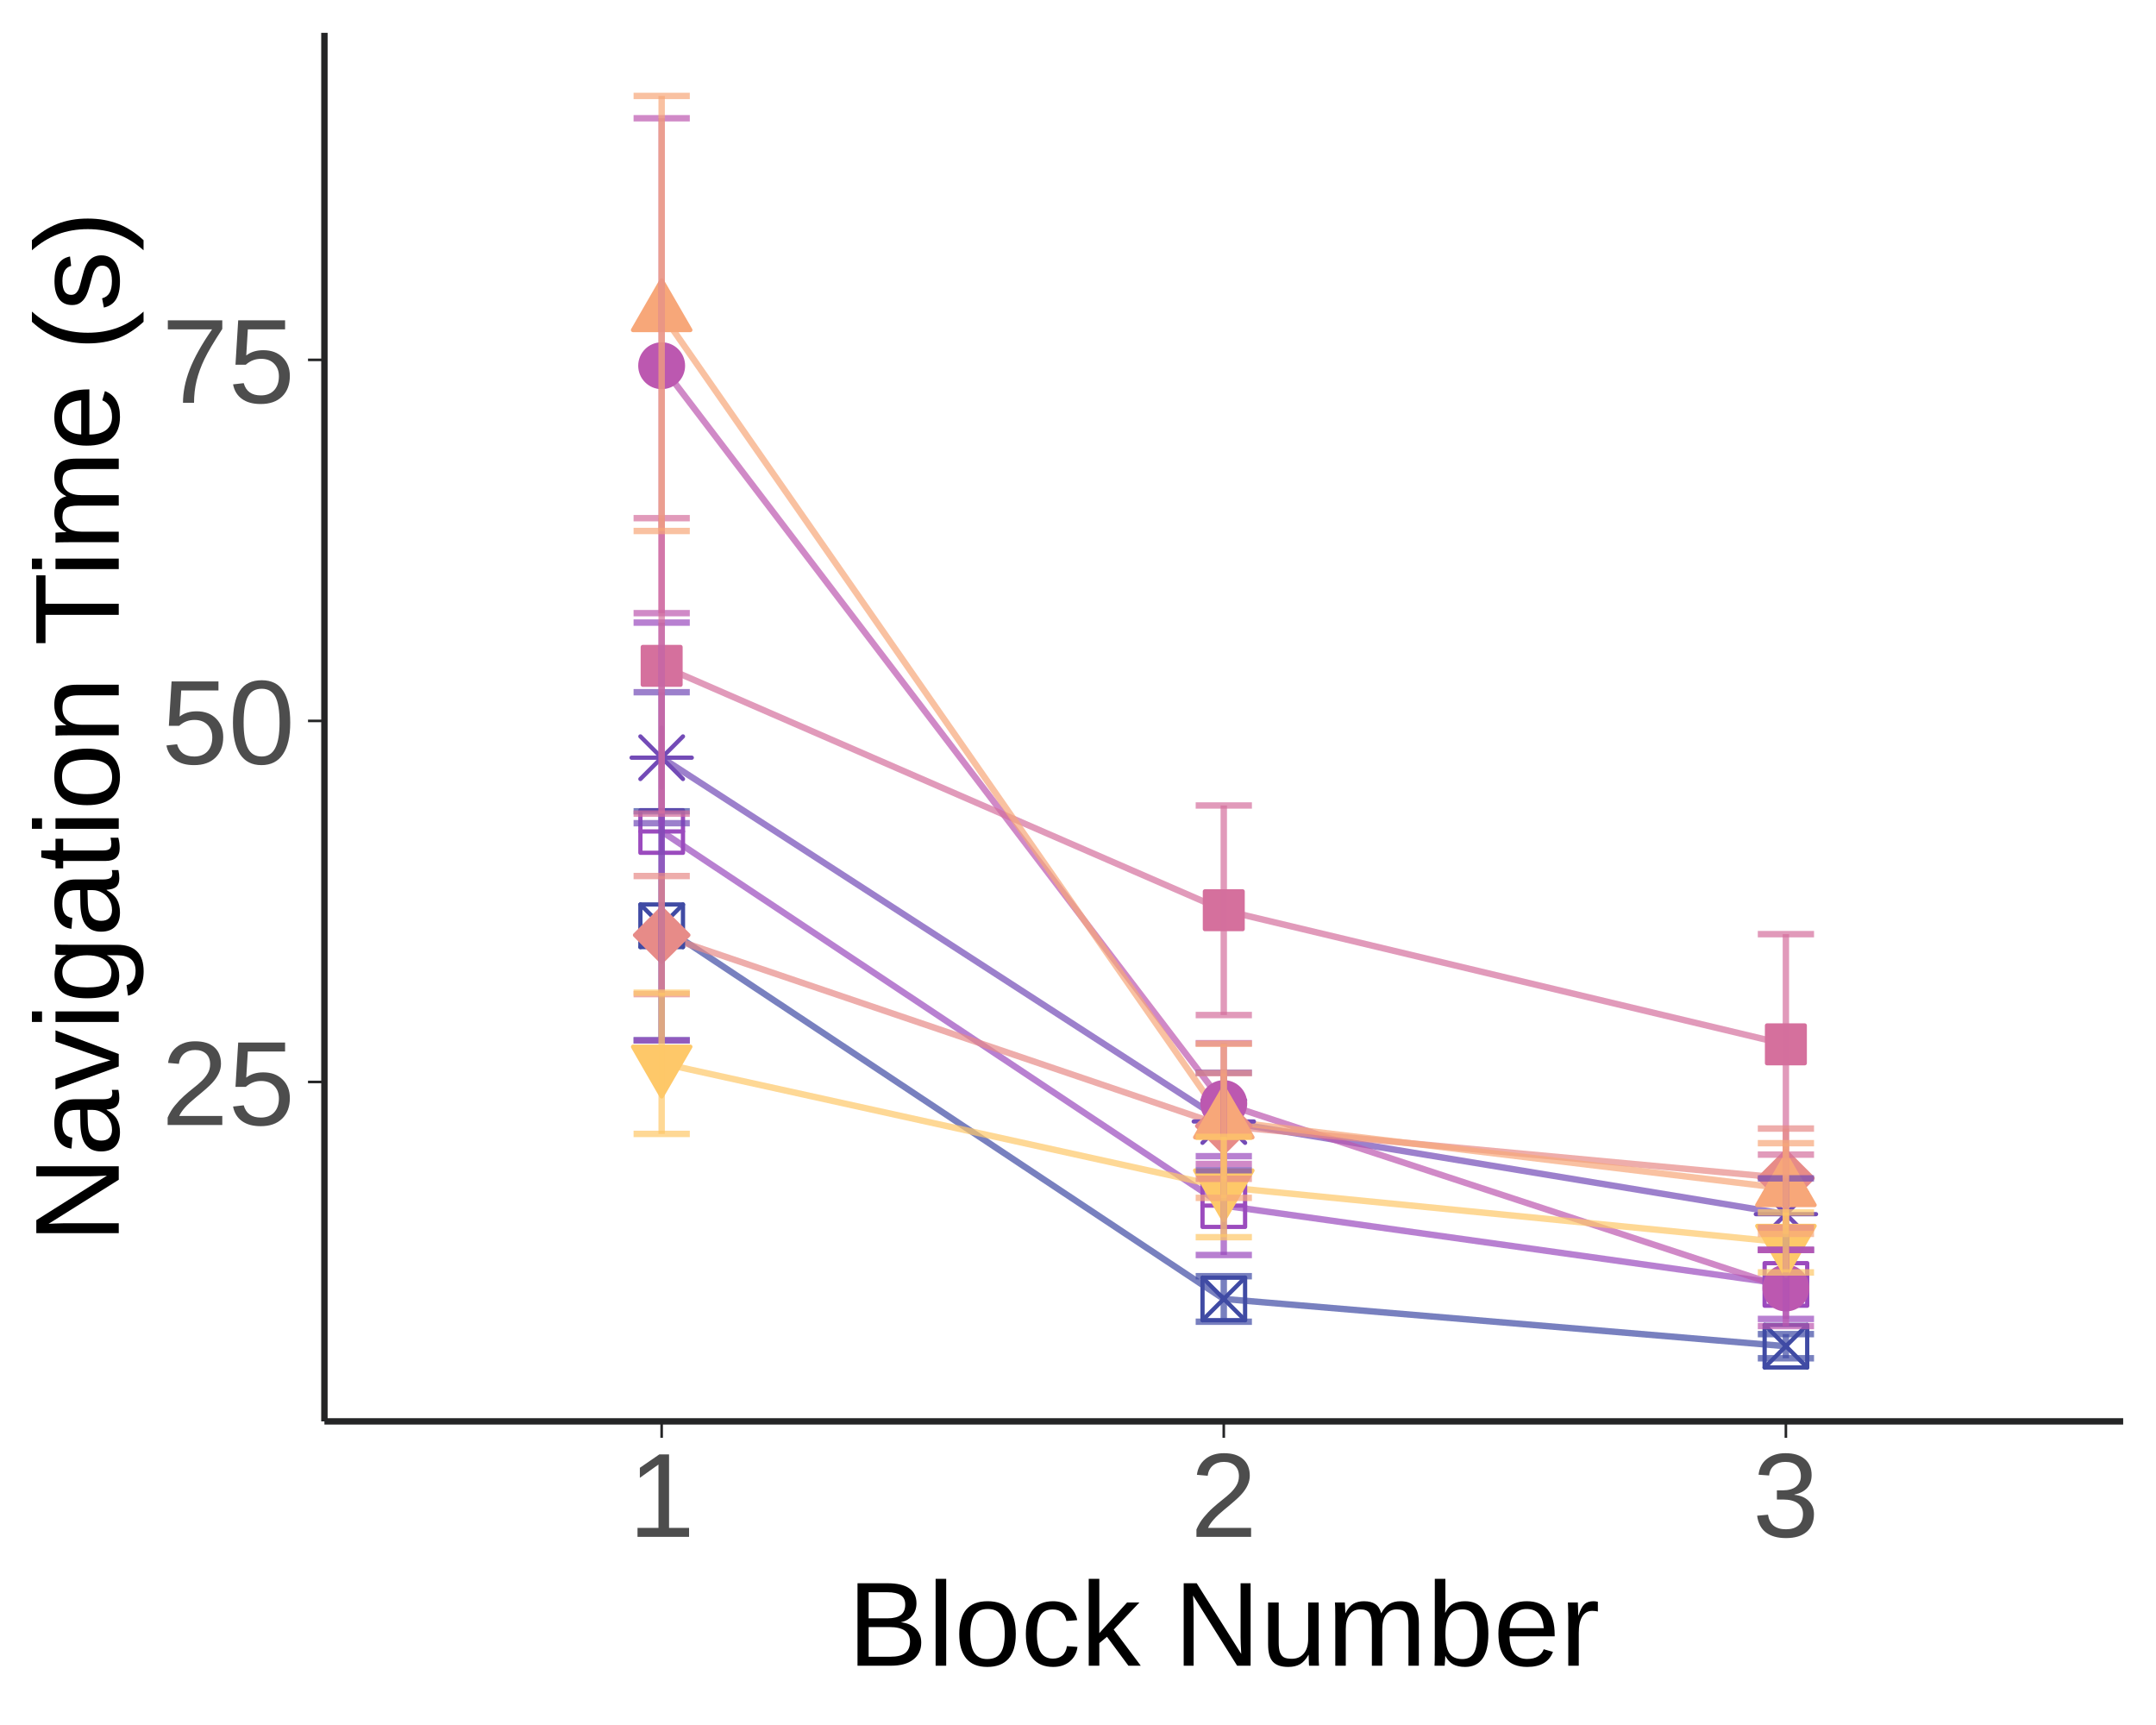
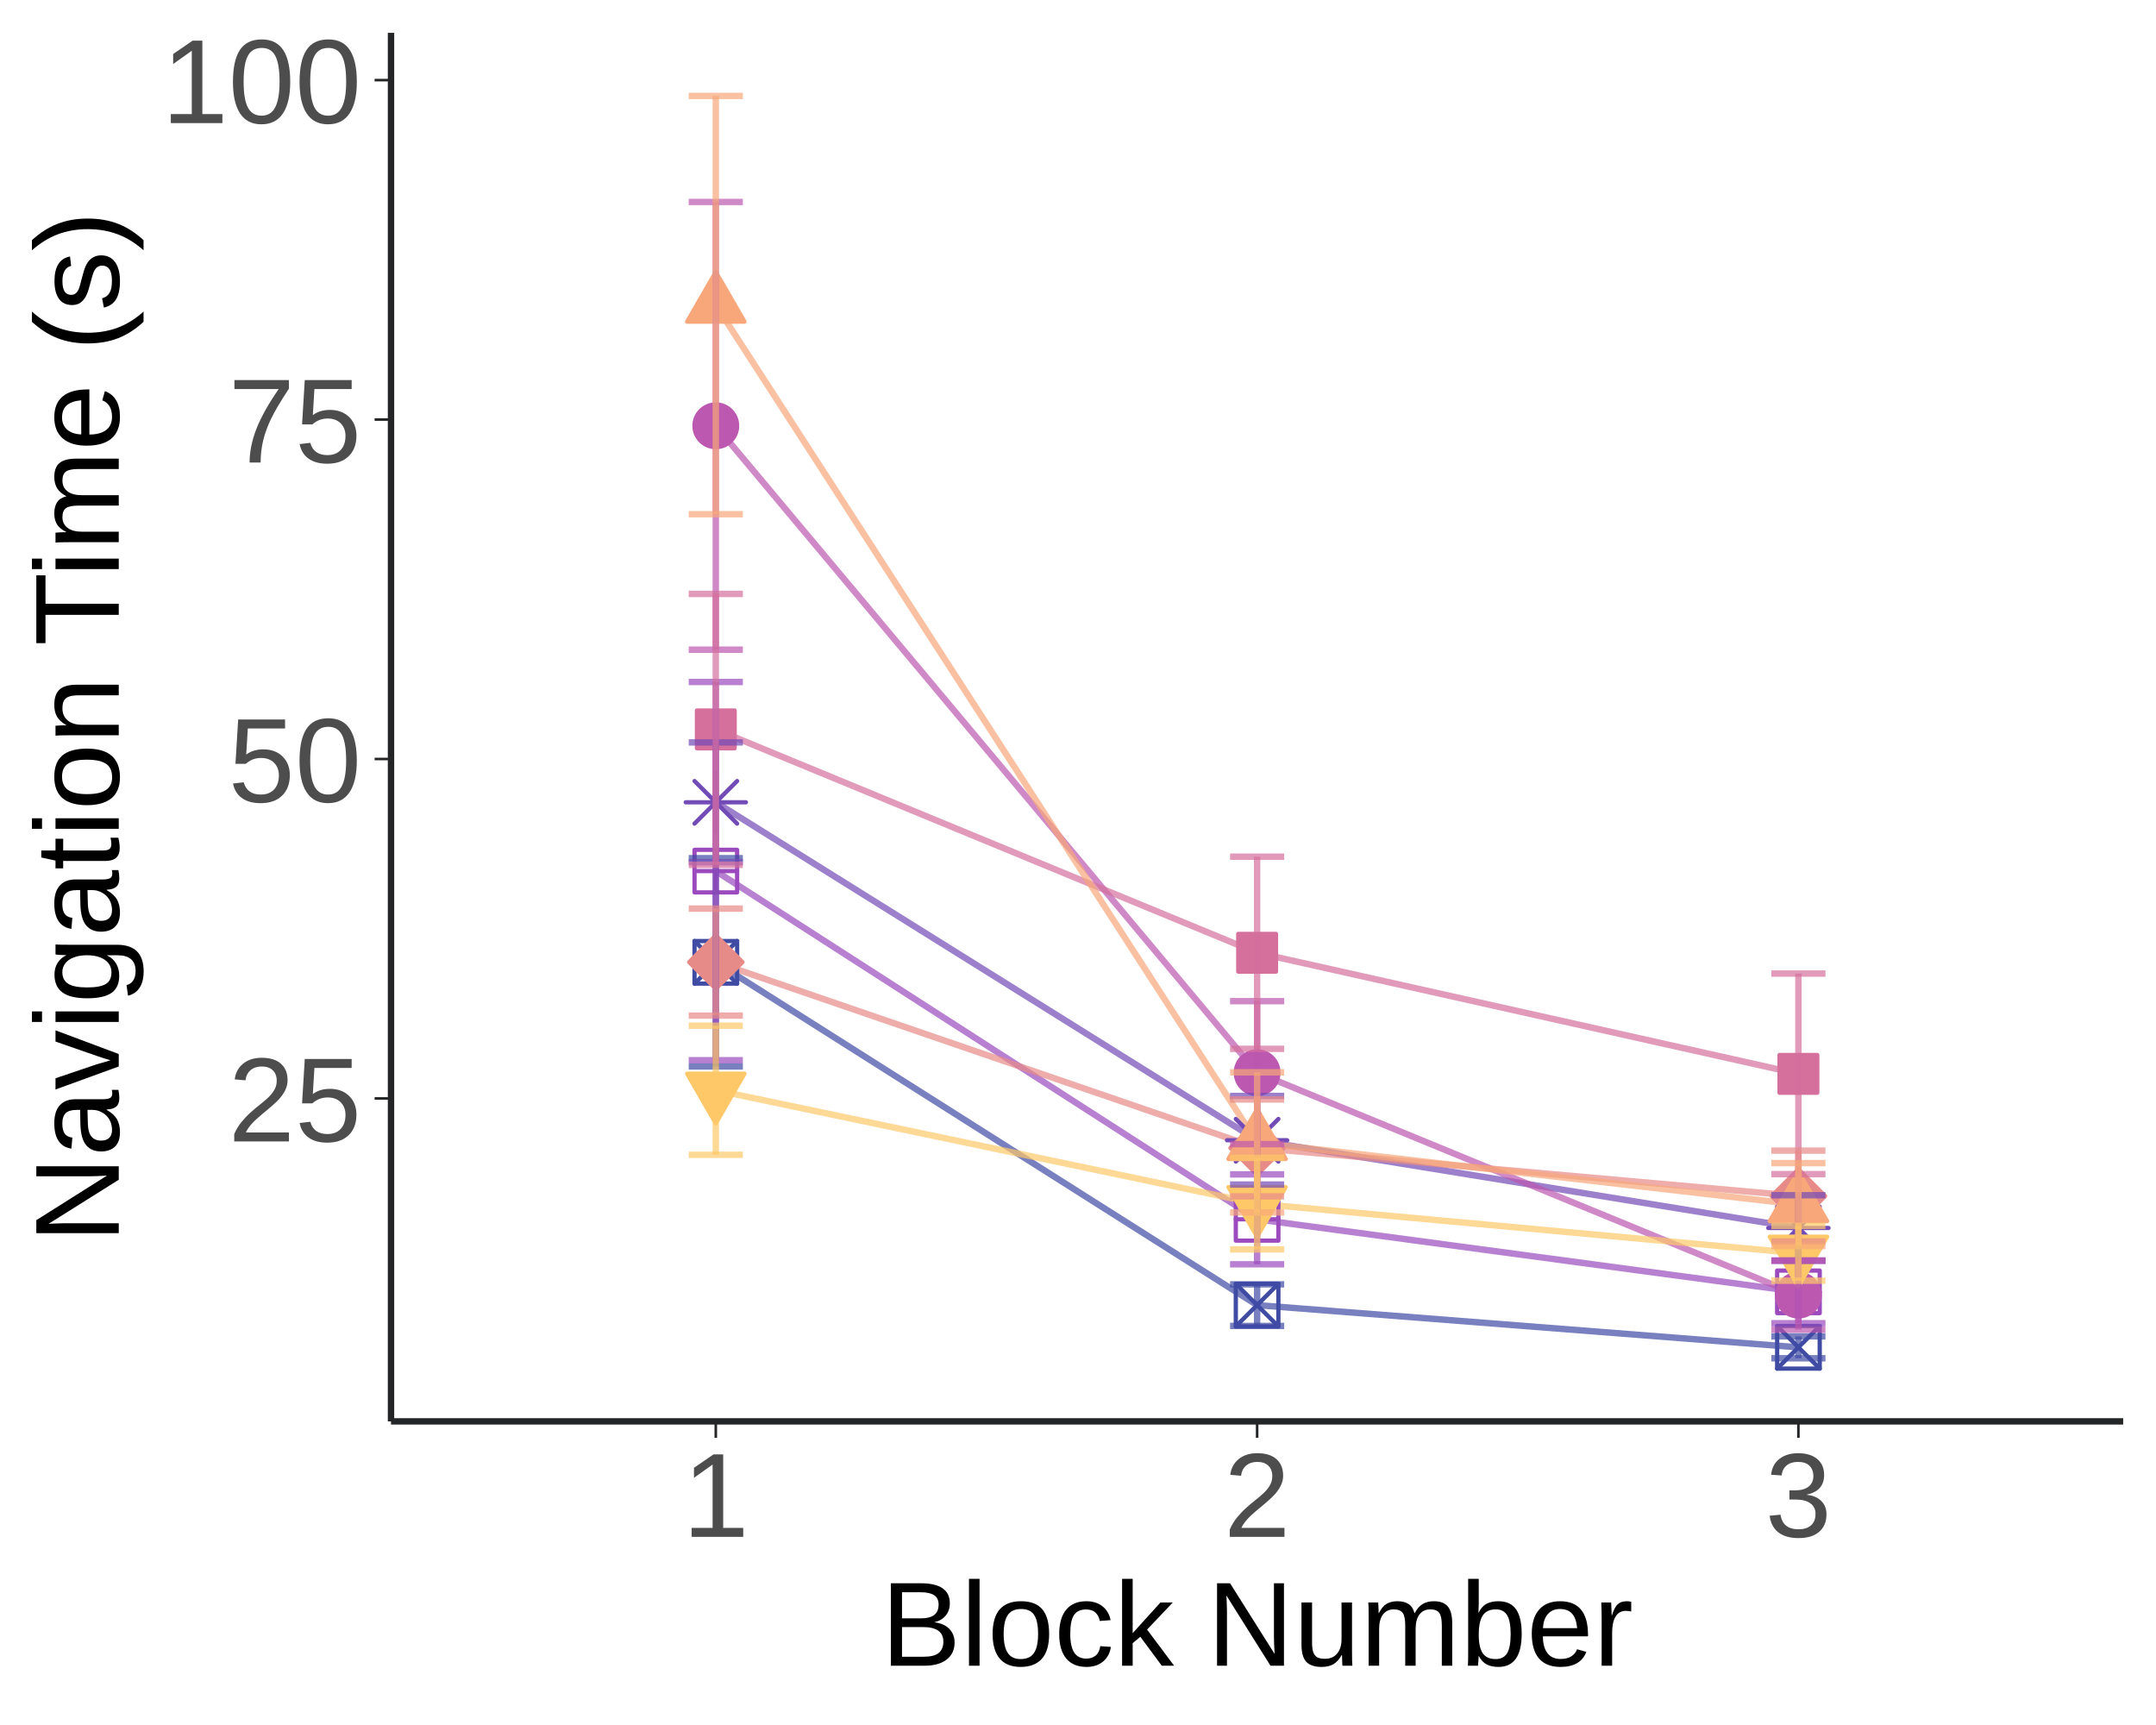
<svg xmlns="http://www.w3.org/2000/svg" class="svglite" width="360.00pt" height="288.00pt" viewBox="0 0 360.00 288.00">
  <defs>
    <style type="text/css">
    .svglite line, .svglite polyline, .svglite polygon, .svglite path, .svglite rect, .svglite circle {
      fill: none;
      stroke: #000000;
      stroke-linecap: round;
      stroke-linejoin: round;
      stroke-miterlimit: 10.00;
    }
    .svglite text {
      white-space: pre;
    }
  </style>
  </defs>
  <rect width="100%" height="100%" style="stroke: none; fill: #FFFFFF;" />
  <defs>
    <clipPath id="cpMC4wMHwzNjAuMDB8MC4wMHwyODguMDA=">
      <rect x="0.00" y="0.00" width="360.00" height="288.00" />
    </clipPath>
  </defs>
  <g clip-path="url(#cpMC4wMHwzNjAuMDB8MC4wMHwyODguMDA=)">
    <rect x="0.00" y="0.00" width="360.00" height="288.00" style="stroke-width: 1.07; stroke: #FFFFFF; fill: #FFFFFF;" />
  </g>
  <defs>
-     <clipPath id="cpNTQuMTd8MzU0LjUyfDUuNDh8MjM3LjMx">
-       <rect x="54.17" y="5.48" width="300.35" height="231.83" />
+     <clipPath id="cpNjUuMjl8MzU0LjUyfDUuNDh8MjM3LjMx">
+       <rect x="65.29" y="5.48" width="289.23" height="231.83" />
    </clipPath>
  </defs>
-   <g clip-path="url(#cpNTQuMTd8MzU0LjUyfDUuNDh8MjM3LjMx)">
-     <rect x="54.17" y="5.48" width="300.35" height="231.83" style="stroke-width: 1.07; stroke: none; fill: #FFFFFF;" />
-     <polyline points="110.48,154.56 204.34,216.87 298.20,224.76 " style="stroke-width: 1.07; stroke: #404BA4; stroke-opacity: 0.70; stroke-linecap: butt;" />
-     <polyline points="110.48,126.50 204.34,187.24 298.20,202.71 " style="stroke-width: 1.07; stroke: #734BB7; stroke-opacity: 0.70; stroke-linecap: butt;" />
-     <polyline points="110.48,138.82 204.34,201.28 298.20,214.44 " style="stroke-width: 1.07; stroke: #9B4BBE; stroke-opacity: 0.70; stroke-linecap: butt;" />
-     <polyline points="110.48,61.06 204.34,184.25 298.20,215.04 " style="stroke-width: 1.07; stroke: #BC58B0; stroke-opacity: 0.70; stroke-linecap: butt;" />
-     <polyline points="110.48,111.17 204.34,151.97 298.20,174.37 " style="stroke-width: 1.07; stroke: #D5709D; stroke-opacity: 0.70; stroke-linecap: butt;" />
-     <polyline points="110.48,156.12 204.34,187.99 298.20,196.70 " style="stroke-width: 1.07; stroke: #E78B88; stroke-opacity: 0.70; stroke-linecap: butt;" />
-     <polyline points="110.48,52.33 204.34,187.13 298.20,198.43 " style="stroke-width: 1.07; stroke: #F7A779; stroke-opacity: 0.70; stroke-linecap: butt;" />
-     <polyline points="110.48,177.52 204.34,198.19 298.20,207.44 " style="stroke-width: 1.07; stroke: #FEC869; stroke-opacity: 0.70; stroke-linecap: butt;" />
-     <rect x="106.93" y="151.01" width="7.11" height="7.11" style="stroke-width: 0.71; stroke: #404BA4;" />
-     <line x1="106.93" y1="158.12" x2="114.04" y2="151.01" style="stroke-width: 0.71; stroke: #404BA4;" />
-     <line x1="106.93" y1="151.01" x2="114.04" y2="158.12" style="stroke-width: 0.71; stroke: #404BA4;" />
-     <line x1="106.93" y1="130.06" x2="114.04" y2="122.95" style="stroke-width: 0.71; stroke: #734BB7;" />
-     <line x1="106.93" y1="122.95" x2="114.04" y2="130.06" style="stroke-width: 0.71; stroke: #734BB7;" />
-     <line x1="105.46" y1="126.50" x2="115.51" y2="126.50" style="stroke-width: 0.71; stroke: #734BB7;" />
-     <line x1="110.48" y1="131.53" x2="110.48" y2="121.48" style="stroke-width: 0.71; stroke: #734BB7;" />
-     <line x1="106.93" y1="138.82" x2="114.04" y2="138.82" style="stroke-width: 0.71; stroke: #9B4BBE;" />
-     <line x1="110.48" y1="142.38" x2="110.48" y2="135.27" style="stroke-width: 0.71; stroke: #9B4BBE;" />
-     <rect x="106.93" y="135.27" width="7.11" height="7.11" style="stroke-width: 0.71; stroke: #9B4BBE;" />
-     <circle cx="110.48" cy="61.06" r="3.56" style="stroke-width: 0.71; stroke: #BC58B0; fill: #BC58B0;" />
-     <rect x="107.33" y="108.02" width="6.30" height="6.30" style="stroke-width: 0.71; stroke: #D5709D; fill: #D5709D;" />
-     <polygon points="110.48,160.57 114.94,156.12 110.48,151.66 106.03,156.12 " style="stroke-width: 0.71; stroke: #E78B88; fill: #E78B88;" />
-     <polygon points="110.48,46.80 115.27,55.10 105.70,55.10 " style="stroke-width: 0.71; stroke: #F7A779; fill: #F7A779;" />
-     <polygon points="110.48,183.05 115.27,174.76 105.70,174.76 " style="stroke-width: 0.71; stroke: #FEC869; fill: #FEC869;" />
-     <rect x="200.79" y="213.31" width="7.11" height="7.11" style="stroke-width: 0.71; stroke: #404BA4;" />
-     <line x1="200.79" y1="220.42" x2="207.90" y2="213.31" style="stroke-width: 0.71; stroke: #404BA4;" />
-     <line x1="200.79" y1="213.31" x2="207.90" y2="220.42" style="stroke-width: 0.71; stroke: #404BA4;" />
-     <line x1="200.79" y1="190.80" x2="207.90" y2="183.69" style="stroke-width: 0.71; stroke: #734BB7;" />
-     <line x1="200.79" y1="183.69" x2="207.90" y2="190.80" style="stroke-width: 0.71; stroke: #734BB7;" />
-     <line x1="199.32" y1="187.24" x2="209.37" y2="187.24" style="stroke-width: 0.71; stroke: #734BB7;" />
-     <line x1="204.34" y1="192.27" x2="204.34" y2="182.21" style="stroke-width: 0.71; stroke: #734BB7;" />
-     <line x1="200.79" y1="201.28" x2="207.90" y2="201.28" style="stroke-width: 0.71; stroke: #9B4BBE;" />
-     <line x1="204.34" y1="204.84" x2="204.34" y2="197.73" style="stroke-width: 0.71; stroke: #9B4BBE;" />
-     <rect x="200.79" y="197.73" width="7.11" height="7.11" style="stroke-width: 0.71; stroke: #9B4BBE;" />
-     <circle cx="204.34" cy="184.25" r="3.56" style="stroke-width: 0.71; stroke: #BC58B0; fill: #BC58B0;" />
-     <rect x="201.19" y="148.82" width="6.30" height="6.30" style="stroke-width: 0.71; stroke: #D5709D; fill: #D5709D;" />
-     <polygon points="204.34,192.44 208.80,187.99 204.34,183.53 199.89,187.99 " style="stroke-width: 0.71; stroke: #E78B88; fill: #E78B88;" />
-     <polygon points="204.34,181.60 209.13,189.89 199.56,189.89 " style="stroke-width: 0.71; stroke: #F7A779; fill: #F7A779;" />
-     <polygon points="204.34,203.72 209.13,195.42 199.56,195.42 " style="stroke-width: 0.71; stroke: #FEC869; fill: #FEC869;" />
-     <rect x="294.65" y="221.20" width="7.11" height="7.11" style="stroke-width: 0.71; stroke: #404BA4;" />
-     <line x1="294.65" y1="228.31" x2="301.76" y2="221.20" style="stroke-width: 0.71; stroke: #404BA4;" />
-     <line x1="294.65" y1="221.20" x2="301.76" y2="228.31" style="stroke-width: 0.71; stroke: #404BA4;" />
-     <line x1="294.65" y1="206.26" x2="301.76" y2="199.15" style="stroke-width: 0.71; stroke: #734BB7;" />
-     <line x1="294.65" y1="199.15" x2="301.76" y2="206.26" style="stroke-width: 0.71; stroke: #734BB7;" />
-     <line x1="293.18" y1="202.71" x2="303.23" y2="202.71" style="stroke-width: 0.71; stroke: #734BB7;" />
-     <line x1="298.20" y1="207.74" x2="298.20" y2="197.68" style="stroke-width: 0.71; stroke: #734BB7;" />
-     <line x1="294.65" y1="214.44" x2="301.76" y2="214.44" style="stroke-width: 0.71; stroke: #9B4BBE;" />
-     <line x1="298.20" y1="218.00" x2="298.20" y2="210.89" style="stroke-width: 0.71; stroke: #9B4BBE;" />
-     <rect x="294.65" y="210.89" width="7.11" height="7.11" style="stroke-width: 0.71; stroke: #9B4BBE;" />
-     <circle cx="298.20" cy="215.04" r="3.56" style="stroke-width: 0.71; stroke: #BC58B0; fill: #BC58B0;" />
-     <rect x="295.05" y="171.21" width="6.30" height="6.30" style="stroke-width: 0.71; stroke: #D5709D; fill: #D5709D;" />
-     <polygon points="298.20,201.16 302.66,196.70 298.20,192.24 293.75,196.70 " style="stroke-width: 0.71; stroke: #E78B88; fill: #E78B88;" />
-     <polygon points="298.20,192.90 302.99,201.19 293.42,201.19 " style="stroke-width: 0.71; stroke: #F7A779; fill: #F7A779;" />
-     <polygon points="298.20,212.96 302.99,204.67 293.42,204.67 " style="stroke-width: 0.71; stroke: #FEC869; fill: #FEC869;" />
-     <polyline points="105.79,135.45 115.18,135.45 " style="stroke-width: 1.07; stroke: #404BA4; stroke-opacity: 0.70; stroke-linecap: butt;" />
-     <polyline points="110.48,135.45 110.48,173.68 " style="stroke-width: 1.07; stroke: #404BA4; stroke-opacity: 0.70; stroke-linecap: butt;" />
-     <polyline points="105.79,173.68 115.18,173.68 " style="stroke-width: 1.07; stroke: #404BA4; stroke-opacity: 0.70; stroke-linecap: butt;" />
-     <polyline points="105.79,115.57 115.18,115.57 " style="stroke-width: 1.07; stroke: #734BB7; stroke-opacity: 0.70; stroke-linecap: butt;" />
-     <polyline points="110.48,115.57 110.48,137.44 " style="stroke-width: 1.07; stroke: #734BB7; stroke-opacity: 0.70; stroke-linecap: butt;" />
-     <polyline points="105.79,137.44 115.18,137.44 " style="stroke-width: 1.07; stroke: #734BB7; stroke-opacity: 0.70; stroke-linecap: butt;" />
-     <polyline points="105.79,103.95 115.18,103.95 " style="stroke-width: 1.07; stroke: #9B4BBE; stroke-opacity: 0.70; stroke-linecap: butt;" />
-     <polyline points="110.48,103.95 110.48,173.70 " style="stroke-width: 1.07; stroke: #9B4BBE; stroke-opacity: 0.70; stroke-linecap: butt;" />
-     <polyline points="105.79,173.70 115.18,173.70 " style="stroke-width: 1.07; stroke: #9B4BBE; stroke-opacity: 0.70; stroke-linecap: butt;" />
-     <polyline points="105.79,19.74 115.18,19.74 " style="stroke-width: 1.07; stroke: #BC58B0; stroke-opacity: 0.70; stroke-linecap: butt;" />
-     <polyline points="110.48,19.74 110.48,102.37 " style="stroke-width: 1.07; stroke: #BC58B0; stroke-opacity: 0.70; stroke-linecap: butt;" />
-     <polyline points="105.79,102.37 115.18,102.37 " style="stroke-width: 1.07; stroke: #BC58B0; stroke-opacity: 0.70; stroke-linecap: butt;" />
-     <polyline points="105.79,86.51 115.18,86.51 " style="stroke-width: 1.07; stroke: #D5709D; stroke-opacity: 0.70; stroke-linecap: butt;" />
-     <polyline points="110.48,86.51 110.48,135.84 " style="stroke-width: 1.07; stroke: #D5709D; stroke-opacity: 0.70; stroke-linecap: butt;" />
-     <polyline points="105.79,135.84 115.18,135.84 " style="stroke-width: 1.07; stroke: #D5709D; stroke-opacity: 0.70; stroke-linecap: butt;" />
-     <polyline points="105.79,146.26 115.18,146.26 " style="stroke-width: 1.07; stroke: #E78B88; stroke-opacity: 0.70; stroke-linecap: butt;" />
-     <polyline points="110.48,146.26 110.48,165.98 " style="stroke-width: 1.07; stroke: #E78B88; stroke-opacity: 0.70; stroke-linecap: butt;" />
-     <polyline points="105.79,165.98 115.18,165.98 " style="stroke-width: 1.07; stroke: #E78B88; stroke-opacity: 0.70; stroke-linecap: butt;" />
-     <polyline points="105.79,16.02 115.18,16.02 " style="stroke-width: 1.07; stroke: #F7A779; stroke-opacity: 0.70; stroke-linecap: butt;" />
-     <polyline points="110.48,16.02 110.48,88.65 " style="stroke-width: 1.07; stroke: #F7A779; stroke-opacity: 0.70; stroke-linecap: butt;" />
-     <polyline points="105.79,88.65 115.18,88.65 " style="stroke-width: 1.07; stroke: #F7A779; stroke-opacity: 0.70; stroke-linecap: butt;" />
-     <polyline points="105.79,165.74 115.18,165.74 " style="stroke-width: 1.07; stroke: #FEC869; stroke-opacity: 0.70; stroke-linecap: butt;" />
-     <polyline points="110.48,165.74 110.48,189.31 " style="stroke-width: 1.07; stroke: #FEC869; stroke-opacity: 0.70; stroke-linecap: butt;" />
-     <polyline points="105.79,189.31 115.18,189.31 " style="stroke-width: 1.07; stroke: #FEC869; stroke-opacity: 0.70; stroke-linecap: butt;" />
-     <polyline points="199.65,213.07 209.04,213.07 " style="stroke-width: 1.07; stroke: #404BA4; stroke-opacity: 0.70; stroke-linecap: butt;" />
-     <polyline points="204.34,213.07 204.34,220.67 " style="stroke-width: 1.07; stroke: #404BA4; stroke-opacity: 0.70; stroke-linecap: butt;" />
-     <polyline points="199.65,220.67 209.04,220.67 " style="stroke-width: 1.07; stroke: #404BA4; stroke-opacity: 0.70; stroke-linecap: butt;" />
-     <polyline points="199.65,179.10 209.04,179.10 " style="stroke-width: 1.07; stroke: #734BB7; stroke-opacity: 0.70; stroke-linecap: butt;" />
-     <polyline points="204.34,179.10 204.34,195.38 " style="stroke-width: 1.07; stroke: #734BB7; stroke-opacity: 0.70; stroke-linecap: butt;" />
-     <polyline points="199.65,195.38 209.04,195.38 " style="stroke-width: 1.07; stroke: #734BB7; stroke-opacity: 0.70; stroke-linecap: butt;" />
-     <polyline points="199.65,193.03 209.04,193.03 " style="stroke-width: 1.07; stroke: #9B4BBE; stroke-opacity: 0.70; stroke-linecap: butt;" />
-     <polyline points="204.34,193.03 204.34,209.53 " style="stroke-width: 1.07; stroke: #9B4BBE; stroke-opacity: 0.70; stroke-linecap: butt;" />
-     <polyline points="199.65,209.53 209.04,209.53 " style="stroke-width: 1.07; stroke: #9B4BBE; stroke-opacity: 0.70; stroke-linecap: butt;" />
-     <polyline points="199.65,174.17 209.04,174.17 " style="stroke-width: 1.07; stroke: #BC58B0; stroke-opacity: 0.70; stroke-linecap: butt;" />
-     <polyline points="204.34,174.17 204.34,194.33 " style="stroke-width: 1.07; stroke: #BC58B0; stroke-opacity: 0.70; stroke-linecap: butt;" />
-     <polyline points="199.65,194.33 209.04,194.33 " style="stroke-width: 1.07; stroke: #BC58B0; stroke-opacity: 0.70; stroke-linecap: butt;" />
-     <polyline points="199.65,134.48 209.04,134.48 " style="stroke-width: 1.07; stroke: #D5709D; stroke-opacity: 0.70; stroke-linecap: butt;" />
-     <polyline points="204.34,134.48 204.34,169.47 " style="stroke-width: 1.07; stroke: #D5709D; stroke-opacity: 0.70; stroke-linecap: butt;" />
-     <polyline points="199.65,169.47 209.04,169.47 " style="stroke-width: 1.07; stroke: #D5709D; stroke-opacity: 0.70; stroke-linecap: butt;" />
-     <polyline points="199.65,179.17 209.04,179.17 " style="stroke-width: 1.07; stroke: #E78B88; stroke-opacity: 0.70; stroke-linecap: butt;" />
-     <polyline points="204.34,179.17 204.34,196.81 " style="stroke-width: 1.07; stroke: #E78B88; stroke-opacity: 0.70; stroke-linecap: butt;" />
-     <polyline points="199.65,196.81 209.04,196.81 " style="stroke-width: 1.07; stroke: #E78B88; stroke-opacity: 0.70; stroke-linecap: butt;" />
-     <polyline points="199.65,174.27 209.04,174.27 " style="stroke-width: 1.07; stroke: #F7A779; stroke-opacity: 0.70; stroke-linecap: butt;" />
-     <polyline points="204.34,174.27 204.34,199.99 " style="stroke-width: 1.07; stroke: #F7A779; stroke-opacity: 0.70; stroke-linecap: butt;" />
-     <polyline points="199.65,199.99 209.04,199.99 " style="stroke-width: 1.07; stroke: #F7A779; stroke-opacity: 0.70; stroke-linecap: butt;" />
-     <polyline points="199.65,189.82 209.04,189.82 " style="stroke-width: 1.07; stroke: #FEC869; stroke-opacity: 0.70; stroke-linecap: butt;" />
-     <polyline points="204.34,189.82 204.34,206.56 " style="stroke-width: 1.07; stroke: #FEC869; stroke-opacity: 0.70; stroke-linecap: butt;" />
-     <polyline points="199.65,206.56 209.04,206.56 " style="stroke-width: 1.07; stroke: #FEC869; stroke-opacity: 0.70; stroke-linecap: butt;" />
-     <polyline points="293.51,222.74 302.90,222.74 " style="stroke-width: 1.07; stroke: #404BA4; stroke-opacity: 0.70; stroke-linecap: butt;" />
-     <polyline points="298.20,222.74 298.20,226.77 " style="stroke-width: 1.07; stroke: #404BA4; stroke-opacity: 0.70; stroke-linecap: butt;" />
-     <polyline points="293.51,226.77 302.90,226.77 " style="stroke-width: 1.07; stroke: #404BA4; stroke-opacity: 0.70; stroke-linecap: butt;" />
-     <polyline points="293.51,196.74 302.90,196.74 " style="stroke-width: 1.07; stroke: #734BB7; stroke-opacity: 0.70; stroke-linecap: butt;" />
-     <polyline points="298.20,196.74 298.20,208.68 " style="stroke-width: 1.07; stroke: #734BB7; stroke-opacity: 0.70; stroke-linecap: butt;" />
-     <polyline points="293.51,208.68 302.90,208.68 " style="stroke-width: 1.07; stroke: #734BB7; stroke-opacity: 0.70; stroke-linecap: butt;" />
-     <polyline points="293.51,208.68 302.90,208.68 " style="stroke-width: 1.07; stroke: #9B4BBE; stroke-opacity: 0.70; stroke-linecap: butt;" />
-     <polyline points="298.20,208.68 298.20,220.20 " style="stroke-width: 1.07; stroke: #9B4BBE; stroke-opacity: 0.70; stroke-linecap: butt;" />
-     <polyline points="293.51,220.20 302.90,220.20 " style="stroke-width: 1.07; stroke: #9B4BBE; stroke-opacity: 0.70; stroke-linecap: butt;" />
-     <polyline points="293.51,208.69 302.90,208.69 " style="stroke-width: 1.07; stroke: #BC58B0; stroke-opacity: 0.70; stroke-linecap: butt;" />
-     <polyline points="298.20,208.69 298.20,221.40 " style="stroke-width: 1.07; stroke: #BC58B0; stroke-opacity: 0.70; stroke-linecap: butt;" />
-     <polyline points="293.51,221.40 302.90,221.40 " style="stroke-width: 1.07; stroke: #BC58B0; stroke-opacity: 0.70; stroke-linecap: butt;" />
-     <polyline points="293.51,155.96 302.90,155.96 " style="stroke-width: 1.07; stroke: #D5709D; stroke-opacity: 0.70; stroke-linecap: butt;" />
-     <polyline points="298.20,155.96 298.20,192.77 " style="stroke-width: 1.07; stroke: #D5709D; stroke-opacity: 0.70; stroke-linecap: butt;" />
-     <polyline points="293.51,192.77 302.90,192.77 " style="stroke-width: 1.07; stroke: #D5709D; stroke-opacity: 0.70; stroke-linecap: butt;" />
-     <polyline points="293.51,188.42 302.90,188.42 " style="stroke-width: 1.07; stroke: #E78B88; stroke-opacity: 0.70; stroke-linecap: butt;" />
-     <polyline points="298.20,188.42 298.20,204.98 " style="stroke-width: 1.07; stroke: #E78B88; stroke-opacity: 0.70; stroke-linecap: butt;" />
-     <polyline points="293.51,204.98 302.90,204.98 " style="stroke-width: 1.07; stroke: #E78B88; stroke-opacity: 0.70; stroke-linecap: butt;" />
-     <polyline points="293.51,190.86 302.90,190.86 " style="stroke-width: 1.07; stroke: #F7A779; stroke-opacity: 0.70; stroke-linecap: butt;" />
-     <polyline points="298.20,190.86 298.20,206.00 " style="stroke-width: 1.07; stroke: #F7A779; stroke-opacity: 0.70; stroke-linecap: butt;" />
-     <polyline points="293.51,206.00 302.90,206.00 " style="stroke-width: 1.07; stroke: #F7A779; stroke-opacity: 0.70; stroke-linecap: butt;" />
-     <polyline points="293.51,202.43 302.90,202.43 " style="stroke-width: 1.07; stroke: #FEC869; stroke-opacity: 0.70; stroke-linecap: butt;" />
-     <polyline points="298.20,202.43 298.20,212.44 " style="stroke-width: 1.07; stroke: #FEC869; stroke-opacity: 0.70; stroke-linecap: butt;" />
-     <polyline points="293.51,212.44 302.90,212.44 " style="stroke-width: 1.07; stroke: #FEC869; stroke-opacity: 0.70; stroke-linecap: butt;" />
+   <g clip-path="url(#cpNjUuMjl8MzU0LjUyfDUuNDh8MjM3LjMx)">
+     <rect x="65.29" y="5.48" width="289.23" height="231.83" style="stroke-width: 1.07; stroke: none; fill: #FFFFFF;" />
+     <polyline points="119.52,160.66 209.91,217.90 300.29,224.95 " style="stroke-width: 1.07; stroke: #404BA4; stroke-opacity: 0.70; stroke-linecap: butt;" />
+     <polyline points="119.52,133.95 209.91,190.37 300.29,205.02 " style="stroke-width: 1.07; stroke: #734BB7; stroke-opacity: 0.70; stroke-linecap: butt;" />
+     <polyline points="119.52,145.43 209.91,203.57 300.29,215.69 " style="stroke-width: 1.07; stroke: #9B4BBE; stroke-opacity: 0.70; stroke-linecap: butt;" />
+     <polyline points="119.52,71.09 209.91,179.09 300.29,216.23 " style="stroke-width: 1.07; stroke: #BC58B0; stroke-opacity: 0.70; stroke-linecap: butt;" />
+     <polyline points="119.52,121.78 209.91,159.07 300.29,179.29 " style="stroke-width: 1.07; stroke: #D5709D; stroke-opacity: 0.70; stroke-linecap: butt;" />
+     <polyline points="119.52,160.63 209.91,191.65 300.29,199.69 " style="stroke-width: 1.07; stroke: #E78B88; stroke-opacity: 0.70; stroke-linecap: butt;" />
+     <polyline points="119.52,50.93 209.91,190.73 300.29,201.11 " style="stroke-width: 1.07; stroke: #F7A779; stroke-opacity: 0.70; stroke-linecap: butt;" />
+     <polyline points="119.52,182.02 209.91,200.96 300.29,209.24 " style="stroke-width: 1.07; stroke: #FEC869; stroke-opacity: 0.70; stroke-linecap: butt;" />
+     <rect x="115.97" y="157.11" width="7.11" height="7.11" style="stroke-width: 0.71; stroke: #404BA4;" />
+     <line x1="115.97" y1="164.22" x2="123.08" y2="157.11" style="stroke-width: 0.71; stroke: #404BA4;" />
+     <line x1="115.97" y1="157.11" x2="123.08" y2="164.22" style="stroke-width: 0.71; stroke: #404BA4;" />
+     <line x1="115.97" y1="137.51" x2="123.08" y2="130.40" style="stroke-width: 0.71; stroke: #734BB7;" />
+     <line x1="115.97" y1="130.40" x2="123.08" y2="137.51" style="stroke-width: 0.71; stroke: #734BB7;" />
+     <line x1="114.50" y1="133.95" x2="124.55" y2="133.95" style="stroke-width: 0.71; stroke: #734BB7;" />
+     <line x1="119.52" y1="138.98" x2="119.52" y2="128.92" style="stroke-width: 0.71; stroke: #734BB7;" />
+     <line x1="115.97" y1="145.43" x2="123.08" y2="145.43" style="stroke-width: 0.71; stroke: #9B4BBE;" />
+     <line x1="119.52" y1="148.99" x2="119.52" y2="141.88" style="stroke-width: 0.71; stroke: #9B4BBE;" />
+     <rect x="115.97" y="141.88" width="7.11" height="7.11" style="stroke-width: 0.71; stroke: #9B4BBE;" />
+     <circle cx="119.52" cy="71.09" r="3.56" style="stroke-width: 0.71; stroke: #BC58B0; fill: #BC58B0;" />
+     <rect x="116.37" y="118.63" width="6.30" height="6.30" style="stroke-width: 0.71; stroke: #D5709D; fill: #D5709D;" />
+     <polygon points="119.52,165.08 123.98,160.63 119.52,156.17 115.07,160.63 " style="stroke-width: 0.71; stroke: #E78B88; fill: #E78B88;" />
+     <polygon points="119.52,45.41 124.31,53.70 114.74,53.70 " style="stroke-width: 0.71; stroke: #F7A779; fill: #F7A779;" />
+     <polygon points="119.52,187.55 124.31,179.26 114.74,179.26 " style="stroke-width: 0.71; stroke: #FEC869; fill: #FEC869;" />
+     <rect x="206.35" y="214.34" width="7.11" height="7.11" style="stroke-width: 0.71; stroke: #404BA4;" />
+     <line x1="206.35" y1="221.45" x2="213.46" y2="214.34" style="stroke-width: 0.71; stroke: #404BA4;" />
+     <line x1="206.35" y1="214.34" x2="213.46" y2="221.45" style="stroke-width: 0.71; stroke: #404BA4;" />
+     <line x1="206.35" y1="193.93" x2="213.46" y2="186.82" style="stroke-width: 0.71; stroke: #734BB7;" />
+     <line x1="206.35" y1="186.82" x2="213.46" y2="193.93" style="stroke-width: 0.71; stroke: #734BB7;" />
+     <line x1="204.88" y1="190.37" x2="214.93" y2="190.37" style="stroke-width: 0.71; stroke: #734BB7;" />
+     <line x1="209.91" y1="195.40" x2="209.91" y2="185.34" style="stroke-width: 0.71; stroke: #734BB7;" />
+     <line x1="206.35" y1="203.57" x2="213.46" y2="203.57" style="stroke-width: 0.71; stroke: #9B4BBE;" />
+     <line x1="209.91" y1="207.13" x2="209.91" y2="200.02" style="stroke-width: 0.71; stroke: #9B4BBE;" />
+     <rect x="206.35" y="200.02" width="7.11" height="7.11" style="stroke-width: 0.71; stroke: #9B4BBE;" />
+     <circle cx="209.91" cy="179.09" r="3.56" style="stroke-width: 0.71; stroke: #BC58B0; fill: #BC58B0;" />
+     <rect x="206.76" y="155.92" width="6.30" height="6.30" style="stroke-width: 0.71; stroke: #D5709D; fill: #D5709D;" />
+     <polygon points="209.91,196.11 214.36,191.65 209.91,187.19 205.45,191.65 " style="stroke-width: 0.71; stroke: #E78B88; fill: #E78B88;" />
+     <polygon points="209.91,185.20 214.69,193.50 205.12,193.50 " style="stroke-width: 0.71; stroke: #F7A779; fill: #F7A779;" />
+     <polygon points="209.91,206.49 214.69,198.19 205.12,198.19 " style="stroke-width: 0.71; stroke: #FEC869; fill: #FEC869;" />
+     <rect x="296.74" y="221.39" width="7.11" height="7.11" style="stroke-width: 0.71; stroke: #404BA4;" />
+     <line x1="296.74" y1="228.50" x2="303.85" y2="221.39" style="stroke-width: 0.71; stroke: #404BA4;" />
+     <line x1="296.74" y1="221.39" x2="303.85" y2="228.50" style="stroke-width: 0.71; stroke: #404BA4;" />
+     <line x1="296.74" y1="208.57" x2="303.85" y2="201.46" style="stroke-width: 0.71; stroke: #734BB7;" />
+     <line x1="296.74" y1="201.46" x2="303.85" y2="208.57" style="stroke-width: 0.71; stroke: #734BB7;" />
+     <line x1="295.26" y1="205.02" x2="305.32" y2="205.02" style="stroke-width: 0.71; stroke: #734BB7;" />
+     <line x1="300.29" y1="210.05" x2="300.29" y2="199.99" style="stroke-width: 0.71; stroke: #734BB7;" />
+     <line x1="296.74" y1="215.69" x2="303.85" y2="215.69" style="stroke-width: 0.71; stroke: #9B4BBE;" />
+     <line x1="300.29" y1="219.24" x2="300.29" y2="212.13" style="stroke-width: 0.71; stroke: #9B4BBE;" />
+     <rect x="296.74" y="212.13" width="7.11" height="7.11" style="stroke-width: 0.71; stroke: #9B4BBE;" />
+     <circle cx="300.29" cy="216.23" r="3.56" style="stroke-width: 0.71; stroke: #BC58B0; fill: #BC58B0;" />
+     <rect x="297.14" y="176.14" width="6.30" height="6.30" style="stroke-width: 0.71; stroke: #D5709D; fill: #D5709D;" />
+     <polygon points="300.29,204.14 304.75,199.69 300.29,195.23 295.83,199.69 " style="stroke-width: 0.71; stroke: #E78B88; fill: #E78B88;" />
+     <polygon points="300.29,195.58 305.08,203.88 295.50,203.88 " style="stroke-width: 0.71; stroke: #F7A779; fill: #F7A779;" />
+     <polygon points="300.29,214.77 305.08,206.48 295.50,206.48 " style="stroke-width: 0.71; stroke: #FEC869; fill: #FEC869;" />
+     <polyline points="115.00,143.28 124.04,143.28 " style="stroke-width: 1.07; stroke: #404BA4; stroke-opacity: 0.70; stroke-linecap: butt;" />
+     <polyline points="119.52,143.28 119.52,178.05 " style="stroke-width: 1.07; stroke: #404BA4; stroke-opacity: 0.70; stroke-linecap: butt;" />
+     <polyline points="115.00,178.05 124.04,178.05 " style="stroke-width: 1.07; stroke: #404BA4; stroke-opacity: 0.70; stroke-linecap: butt;" />
+     <polyline points="115.00,123.95 124.04,123.95 " style="stroke-width: 1.07; stroke: #734BB7; stroke-opacity: 0.70; stroke-linecap: butt;" />
+     <polyline points="119.52,123.95 119.52,143.95 " style="stroke-width: 1.07; stroke: #734BB7; stroke-opacity: 0.70; stroke-linecap: butt;" />
+     <polyline points="115.00,143.95 124.04,143.95 " style="stroke-width: 1.07; stroke: #734BB7; stroke-opacity: 0.70; stroke-linecap: butt;" />
+     <polyline points="115.00,113.86 124.04,113.86 " style="stroke-width: 1.07; stroke: #9B4BBE; stroke-opacity: 0.70; stroke-linecap: butt;" />
+     <polyline points="119.52,113.86 119.52,177.01 " style="stroke-width: 1.07; stroke: #9B4BBE; stroke-opacity: 0.70; stroke-linecap: butt;" />
+     <polyline points="115.00,177.01 124.04,177.01 " style="stroke-width: 1.07; stroke: #9B4BBE; stroke-opacity: 0.70; stroke-linecap: butt;" />
+     <polyline points="115.00,33.72 124.04,33.72 " style="stroke-width: 1.07; stroke: #BC58B0; stroke-opacity: 0.70; stroke-linecap: butt;" />
+     <polyline points="119.52,33.72 119.52,108.47 " style="stroke-width: 1.07; stroke: #BC58B0; stroke-opacity: 0.70; stroke-linecap: butt;" />
+     <polyline points="115.00,108.47 124.04,108.47 " style="stroke-width: 1.07; stroke: #BC58B0; stroke-opacity: 0.70; stroke-linecap: butt;" />
+     <polyline points="115.00,99.16 124.04,99.16 " style="stroke-width: 1.07; stroke: #D5709D; stroke-opacity: 0.70; stroke-linecap: butt;" />
+     <polyline points="119.52,99.16 119.52,144.40 " style="stroke-width: 1.07; stroke: #D5709D; stroke-opacity: 0.70; stroke-linecap: butt;" />
+     <polyline points="115.00,144.40 124.04,144.40 " style="stroke-width: 1.07; stroke: #D5709D; stroke-opacity: 0.70; stroke-linecap: butt;" />
+     <polyline points="115.00,151.70 124.04,151.70 " style="stroke-width: 1.07; stroke: #E78B88; stroke-opacity: 0.70; stroke-linecap: butt;" />
+     <polyline points="119.52,151.70 119.52,169.56 " style="stroke-width: 1.07; stroke: #E78B88; stroke-opacity: 0.70; stroke-linecap: butt;" />
+     <polyline points="115.00,169.56 124.04,169.56 " style="stroke-width: 1.07; stroke: #E78B88; stroke-opacity: 0.70; stroke-linecap: butt;" />
+     <polyline points="115.00,16.02 124.04,16.02 " style="stroke-width: 1.07; stroke: #F7A779; stroke-opacity: 0.70; stroke-linecap: butt;" />
+     <polyline points="119.52,16.02 119.52,85.85 " style="stroke-width: 1.07; stroke: #F7A779; stroke-opacity: 0.70; stroke-linecap: butt;" />
+     <polyline points="115.00,85.85 124.04,85.85 " style="stroke-width: 1.07; stroke: #F7A779; stroke-opacity: 0.70; stroke-linecap: butt;" />
+     <polyline points="115.00,171.25 124.04,171.25 " style="stroke-width: 1.07; stroke: #FEC869; stroke-opacity: 0.70; stroke-linecap: butt;" />
+     <polyline points="119.52,171.25 119.52,192.80 " style="stroke-width: 1.07; stroke: #FEC869; stroke-opacity: 0.70; stroke-linecap: butt;" />
+     <polyline points="115.00,192.80 124.04,192.80 " style="stroke-width: 1.07; stroke: #FEC869; stroke-opacity: 0.70; stroke-linecap: butt;" />
+     <polyline points="205.39,214.43 214.43,214.43 " style="stroke-width: 1.07; stroke: #404BA4; stroke-opacity: 0.70; stroke-linecap: butt;" />
+     <polyline points="209.91,214.43 209.91,221.37 " style="stroke-width: 1.07; stroke: #404BA4; stroke-opacity: 0.70; stroke-linecap: butt;" />
+     <polyline points="205.39,221.37 214.43,221.37 " style="stroke-width: 1.07; stroke: #404BA4; stroke-opacity: 0.70; stroke-linecap: butt;" />
+     <polyline points="205.39,182.97 214.43,182.97 " style="stroke-width: 1.07; stroke: #734BB7; stroke-opacity: 0.70; stroke-linecap: butt;" />
+     <polyline points="209.91,182.97 209.91,197.77 " style="stroke-width: 1.07; stroke: #734BB7; stroke-opacity: 0.70; stroke-linecap: butt;" />
+     <polyline points="205.39,197.77 214.43,197.77 " style="stroke-width: 1.07; stroke: #734BB7; stroke-opacity: 0.70; stroke-linecap: butt;" />
+     <polyline points="205.39,196.07 214.43,196.07 " style="stroke-width: 1.07; stroke: #9B4BBE; stroke-opacity: 0.70; stroke-linecap: butt;" />
+     <polyline points="209.91,196.07 209.91,211.08 " style="stroke-width: 1.07; stroke: #9B4BBE; stroke-opacity: 0.70; stroke-linecap: butt;" />
+     <polyline points="205.39,211.08 214.43,211.08 " style="stroke-width: 1.07; stroke: #9B4BBE; stroke-opacity: 0.70; stroke-linecap: butt;" />
+     <polyline points="205.39,167.15 214.43,167.15 " style="stroke-width: 1.07; stroke: #BC58B0; stroke-opacity: 0.70; stroke-linecap: butt;" />
+     <polyline points="209.91,167.15 209.91,191.02 " style="stroke-width: 1.07; stroke: #BC58B0; stroke-opacity: 0.70; stroke-linecap: butt;" />
+     <polyline points="205.39,191.02 214.43,191.02 " style="stroke-width: 1.07; stroke: #BC58B0; stroke-opacity: 0.70; stroke-linecap: butt;" />
+     <polyline points="205.39,143.03 214.43,143.03 " style="stroke-width: 1.07; stroke: #D5709D; stroke-opacity: 0.70; stroke-linecap: butt;" />
+     <polyline points="209.91,143.03 209.91,175.11 " style="stroke-width: 1.07; stroke: #D5709D; stroke-opacity: 0.70; stroke-linecap: butt;" />
+     <polyline points="205.39,175.11 214.43,175.11 " style="stroke-width: 1.07; stroke: #D5709D; stroke-opacity: 0.70; stroke-linecap: butt;" />
+     <polyline points="205.39,183.56 214.43,183.56 " style="stroke-width: 1.07; stroke: #E78B88; stroke-opacity: 0.70; stroke-linecap: butt;" />
+     <polyline points="209.91,183.56 209.91,199.74 " style="stroke-width: 1.07; stroke: #E78B88; stroke-opacity: 0.70; stroke-linecap: butt;" />
+     <polyline points="205.39,199.74 214.43,199.74 " style="stroke-width: 1.07; stroke: #E78B88; stroke-opacity: 0.70; stroke-linecap: butt;" />
+     <polyline points="205.39,179.03 214.43,179.03 " style="stroke-width: 1.07; stroke: #F7A779; stroke-opacity: 0.70; stroke-linecap: butt;" />
+     <polyline points="209.91,179.03 209.91,202.43 " style="stroke-width: 1.07; stroke: #F7A779; stroke-opacity: 0.70; stroke-linecap: butt;" />
+     <polyline points="205.39,202.43 214.43,202.43 " style="stroke-width: 1.07; stroke: #F7A779; stroke-opacity: 0.70; stroke-linecap: butt;" />
+     <polyline points="205.39,193.31 214.43,193.31 " style="stroke-width: 1.07; stroke: #FEC869; stroke-opacity: 0.70; stroke-linecap: butt;" />
+     <polyline points="209.91,193.31 209.91,208.60 " style="stroke-width: 1.07; stroke: #FEC869; stroke-opacity: 0.70; stroke-linecap: butt;" />
+     <polyline points="205.39,208.60 214.43,208.60 " style="stroke-width: 1.07; stroke: #FEC869; stroke-opacity: 0.70; stroke-linecap: butt;" />
+     <polyline points="295.77,223.12 304.81,223.12 " style="stroke-width: 1.07; stroke: #404BA4; stroke-opacity: 0.70; stroke-linecap: butt;" />
+     <polyline points="300.29,223.12 300.29,226.77 " style="stroke-width: 1.07; stroke: #404BA4; stroke-opacity: 0.70; stroke-linecap: butt;" />
+     <polyline points="295.77,226.77 304.81,226.77 " style="stroke-width: 1.07; stroke: #404BA4; stroke-opacity: 0.70; stroke-linecap: butt;" />
+     <polyline points="295.77,199.55 304.81,199.55 " style="stroke-width: 1.07; stroke: #734BB7; stroke-opacity: 0.70; stroke-linecap: butt;" />
+     <polyline points="300.29,199.55 300.29,210.49 " style="stroke-width: 1.07; stroke: #734BB7; stroke-opacity: 0.70; stroke-linecap: butt;" />
+     <polyline points="295.77,210.49 304.81,210.49 " style="stroke-width: 1.07; stroke: #734BB7; stroke-opacity: 0.70; stroke-linecap: butt;" />
+     <polyline points="295.77,210.45 304.81,210.45 " style="stroke-width: 1.07; stroke: #9B4BBE; stroke-opacity: 0.70; stroke-linecap: butt;" />
+     <polyline points="300.29,210.45 300.29,220.92 " style="stroke-width: 1.07; stroke: #9B4BBE; stroke-opacity: 0.70; stroke-linecap: butt;" />
+     <polyline points="295.77,220.92 304.81,220.92 " style="stroke-width: 1.07; stroke: #9B4BBE; stroke-opacity: 0.70; stroke-linecap: butt;" />
+     <polyline points="295.77,210.46 304.81,210.46 " style="stroke-width: 1.07; stroke: #BC58B0; stroke-opacity: 0.70; stroke-linecap: butt;" />
+     <polyline points="300.29,210.46 300.29,222.00 " style="stroke-width: 1.07; stroke: #BC58B0; stroke-opacity: 0.70; stroke-linecap: butt;" />
+     <polyline points="295.77,222.00 304.81,222.00 " style="stroke-width: 1.07; stroke: #BC58B0; stroke-opacity: 0.70; stroke-linecap: butt;" />
+     <polyline points="295.77,162.54 304.81,162.54 " style="stroke-width: 1.07; stroke: #D5709D; stroke-opacity: 0.70; stroke-linecap: butt;" />
+     <polyline points="300.29,162.54 300.29,196.03 " style="stroke-width: 1.07; stroke: #D5709D; stroke-opacity: 0.70; stroke-linecap: butt;" />
+     <polyline points="295.77,196.03 304.81,196.03 " style="stroke-width: 1.07; stroke: #D5709D; stroke-opacity: 0.70; stroke-linecap: butt;" />
+     <polyline points="295.77,192.10 304.81,192.10 " style="stroke-width: 1.07; stroke: #E78B88; stroke-opacity: 0.70; stroke-linecap: butt;" />
+     <polyline points="300.29,192.10 300.29,207.27 " style="stroke-width: 1.07; stroke: #E78B88; stroke-opacity: 0.70; stroke-linecap: butt;" />
+     <polyline points="295.77,207.27 304.81,207.27 " style="stroke-width: 1.07; stroke: #E78B88; stroke-opacity: 0.70; stroke-linecap: butt;" />
+     <polyline points="295.77,194.19 304.81,194.19 " style="stroke-width: 1.07; stroke: #F7A779; stroke-opacity: 0.70; stroke-linecap: butt;" />
+     <polyline points="300.29,194.19 300.29,208.03 " style="stroke-width: 1.07; stroke: #F7A779; stroke-opacity: 0.70; stroke-linecap: butt;" />
+     <polyline points="295.77,208.03 304.81,208.03 " style="stroke-width: 1.07; stroke: #F7A779; stroke-opacity: 0.70; stroke-linecap: butt;" />
+     <polyline points="295.77,204.67 304.81,204.67 " style="stroke-width: 1.07; stroke: #FEC869; stroke-opacity: 0.70; stroke-linecap: butt;" />
+     <polyline points="300.29,204.67 300.29,213.82 " style="stroke-width: 1.07; stroke: #FEC869; stroke-opacity: 0.70; stroke-linecap: butt;" />
+     <polyline points="295.77,213.82 304.81,213.82 " style="stroke-width: 1.07; stroke: #FEC869; stroke-opacity: 0.70; stroke-linecap: butt;" />
  </g>
  <g clip-path="url(#cpMC4wMHwzNjAuMDB8MC4wMHwyODguMDA=)">
-     <polyline points="54.17,237.31 54.17,5.48 " style="stroke-width: 1.07; stroke: #242526; stroke-linecap: butt;" />
-     <text x="49.24" y="187.82" text-anchor="end" style="font-size: 20.00px;fill: #4D4D4D; font-family: &quot;Arial&quot;;" textLength="22.25px" lengthAdjust="spacingAndGlyphs">25</text>
-     <text x="49.24" y="127.54" text-anchor="end" style="font-size: 20.00px;fill: #4D4D4D; font-family: &quot;Arial&quot;;" textLength="22.25px" lengthAdjust="spacingAndGlyphs">50</text>
-     <text x="49.24" y="67.25" text-anchor="end" style="font-size: 20.00px;fill: #4D4D4D; font-family: &quot;Arial&quot;;" textLength="22.25px" lengthAdjust="spacingAndGlyphs">75</text>
-     <polyline points="51.43,180.64 54.17,180.64 " style="stroke-width: 0.43; stroke: #242526; stroke-linecap: butt;" />
-     <polyline points="51.43,120.36 54.17,120.36 " style="stroke-width: 0.43; stroke: #242526; stroke-linecap: butt;" />
-     <polyline points="51.43,60.08 54.17,60.08 " style="stroke-width: 0.43; stroke: #242526; stroke-linecap: butt;" />
-     <polyline points="54.17,237.31 354.52,237.31 " style="stroke-width: 1.07; stroke: #242526; stroke-linecap: butt;" />
-     <polyline points="110.48,240.05 110.48,237.31 " style="stroke-width: 0.43; stroke: #242526; stroke-linecap: butt;" />
-     <polyline points="204.34,240.05 204.34,237.31 " style="stroke-width: 0.43; stroke: #242526; stroke-linecap: butt;" />
-     <polyline points="298.20,240.05 298.20,237.31 " style="stroke-width: 0.43; stroke: #242526; stroke-linecap: butt;" />
-     <text x="110.48" y="256.59" text-anchor="middle" style="font-size: 20.00px;fill: #4D4D4D; font-family: &quot;Arial&quot;;" textLength="11.12px" lengthAdjust="spacingAndGlyphs">1</text>
-     <text x="204.34" y="256.59" text-anchor="middle" style="font-size: 20.00px;fill: #4D4D4D; font-family: &quot;Arial&quot;;" textLength="11.12px" lengthAdjust="spacingAndGlyphs">2</text>
-     <text x="298.20" y="256.59" text-anchor="middle" style="font-size: 20.00px;fill: #4D4D4D; font-family: &quot;Arial&quot;;" textLength="11.12px" lengthAdjust="spacingAndGlyphs">3</text>
-     <text x="204.34" y="278.10" text-anchor="middle" style="font-size: 20.00px; font-family: &quot;Arial&quot;;" textLength="125.60px" lengthAdjust="spacingAndGlyphs">Block Number</text>
+     <polyline points="65.29,237.31 65.29,5.48 " style="stroke-width: 1.07; stroke: #242526; stroke-linecap: butt;" />
+     <text x="60.36" y="190.57" text-anchor="end" style="font-size: 20.00px;fill: #4D4D4D; font-family: &quot;Arial&quot;;" textLength="22.25px" lengthAdjust="spacingAndGlyphs">25</text>
+     <text x="60.36" y="133.89" text-anchor="end" style="font-size: 20.00px;fill: #4D4D4D; font-family: &quot;Arial&quot;;" textLength="22.25px" lengthAdjust="spacingAndGlyphs">50</text>
+     <text x="60.36" y="77.22" text-anchor="end" style="font-size: 20.00px;fill: #4D4D4D; font-family: &quot;Arial&quot;;" textLength="22.25px" lengthAdjust="spacingAndGlyphs">75</text>
+     <text x="60.36" y="20.55" text-anchor="end" style="font-size: 20.00px;fill: #4D4D4D; font-family: &quot;Arial&quot;;" textLength="33.37px" lengthAdjust="spacingAndGlyphs">100</text>
+     <polyline points="62.55,183.39 65.29,183.39 " style="stroke-width: 0.43; stroke: #242526; stroke-linecap: butt;" />
+     <polyline points="62.55,126.72 65.29,126.72 " style="stroke-width: 0.43; stroke: #242526; stroke-linecap: butt;" />
+     <polyline points="62.55,70.05 65.29,70.05 " style="stroke-width: 0.43; stroke: #242526; stroke-linecap: butt;" />
+     <polyline points="62.55,13.38 65.29,13.38 " style="stroke-width: 0.43; stroke: #242526; stroke-linecap: butt;" />
+     <polyline points="65.29,237.31 354.52,237.31 " style="stroke-width: 1.07; stroke: #242526; stroke-linecap: butt;" />
+     <polyline points="119.52,240.05 119.52,237.31 " style="stroke-width: 0.43; stroke: #242526; stroke-linecap: butt;" />
+     <polyline points="209.91,240.05 209.91,237.31 " style="stroke-width: 0.43; stroke: #242526; stroke-linecap: butt;" />
+     <polyline points="300.29,240.05 300.29,237.31 " style="stroke-width: 0.43; stroke: #242526; stroke-linecap: butt;" />
+     <text x="119.52" y="256.59" text-anchor="middle" style="font-size: 20.00px;fill: #4D4D4D; font-family: &quot;Arial&quot;;" textLength="11.12px" lengthAdjust="spacingAndGlyphs">1</text>
+     <text x="209.91" y="256.59" text-anchor="middle" style="font-size: 20.00px;fill: #4D4D4D; font-family: &quot;Arial&quot;;" textLength="11.12px" lengthAdjust="spacingAndGlyphs">2</text>
+     <text x="300.29" y="256.59" text-anchor="middle" style="font-size: 20.00px;fill: #4D4D4D; font-family: &quot;Arial&quot;;" textLength="11.12px" lengthAdjust="spacingAndGlyphs">3</text>
+     <text x="209.91" y="278.10" text-anchor="middle" style="font-size: 20.00px; font-family: &quot;Arial&quot;;" textLength="125.60px" lengthAdjust="spacingAndGlyphs">Block Number</text>
    <text transform="translate(19.83,121.39) rotate(-90)" text-anchor="middle" style="font-size: 20.00px; font-family: &quot;Arial&quot;;" textLength="173.39px" lengthAdjust="spacingAndGlyphs">Navigation Time (s)</text>
  </g>
</svg>
